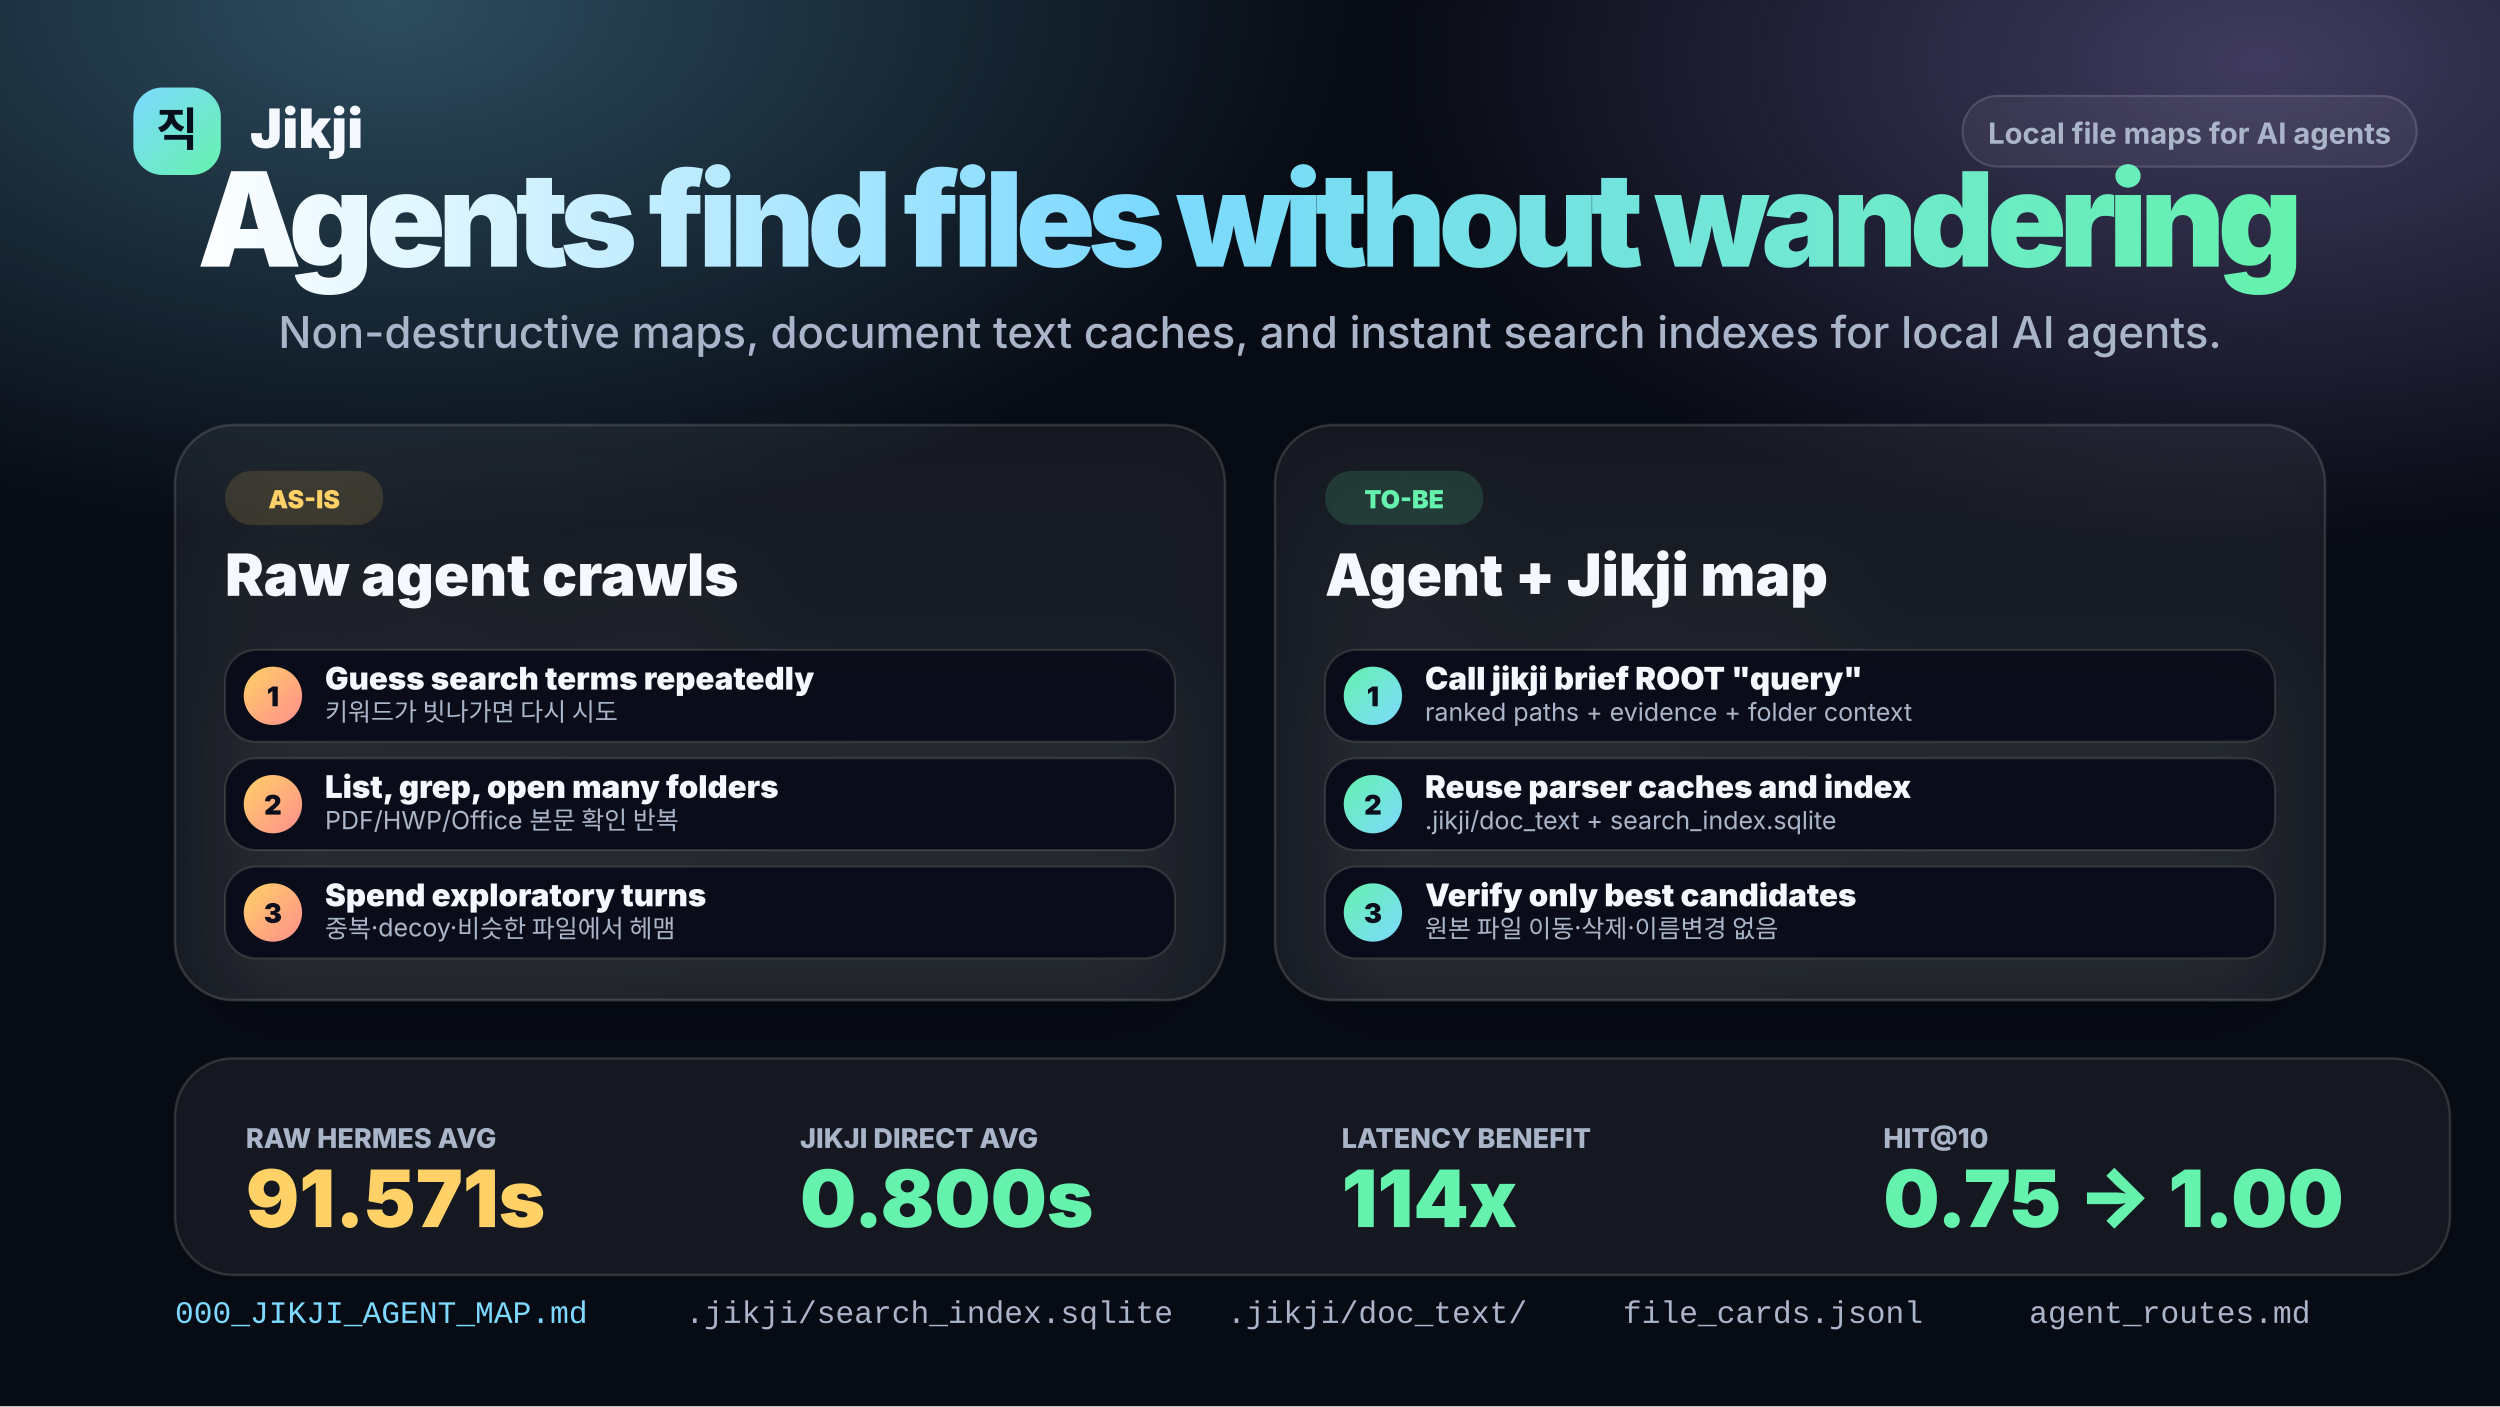
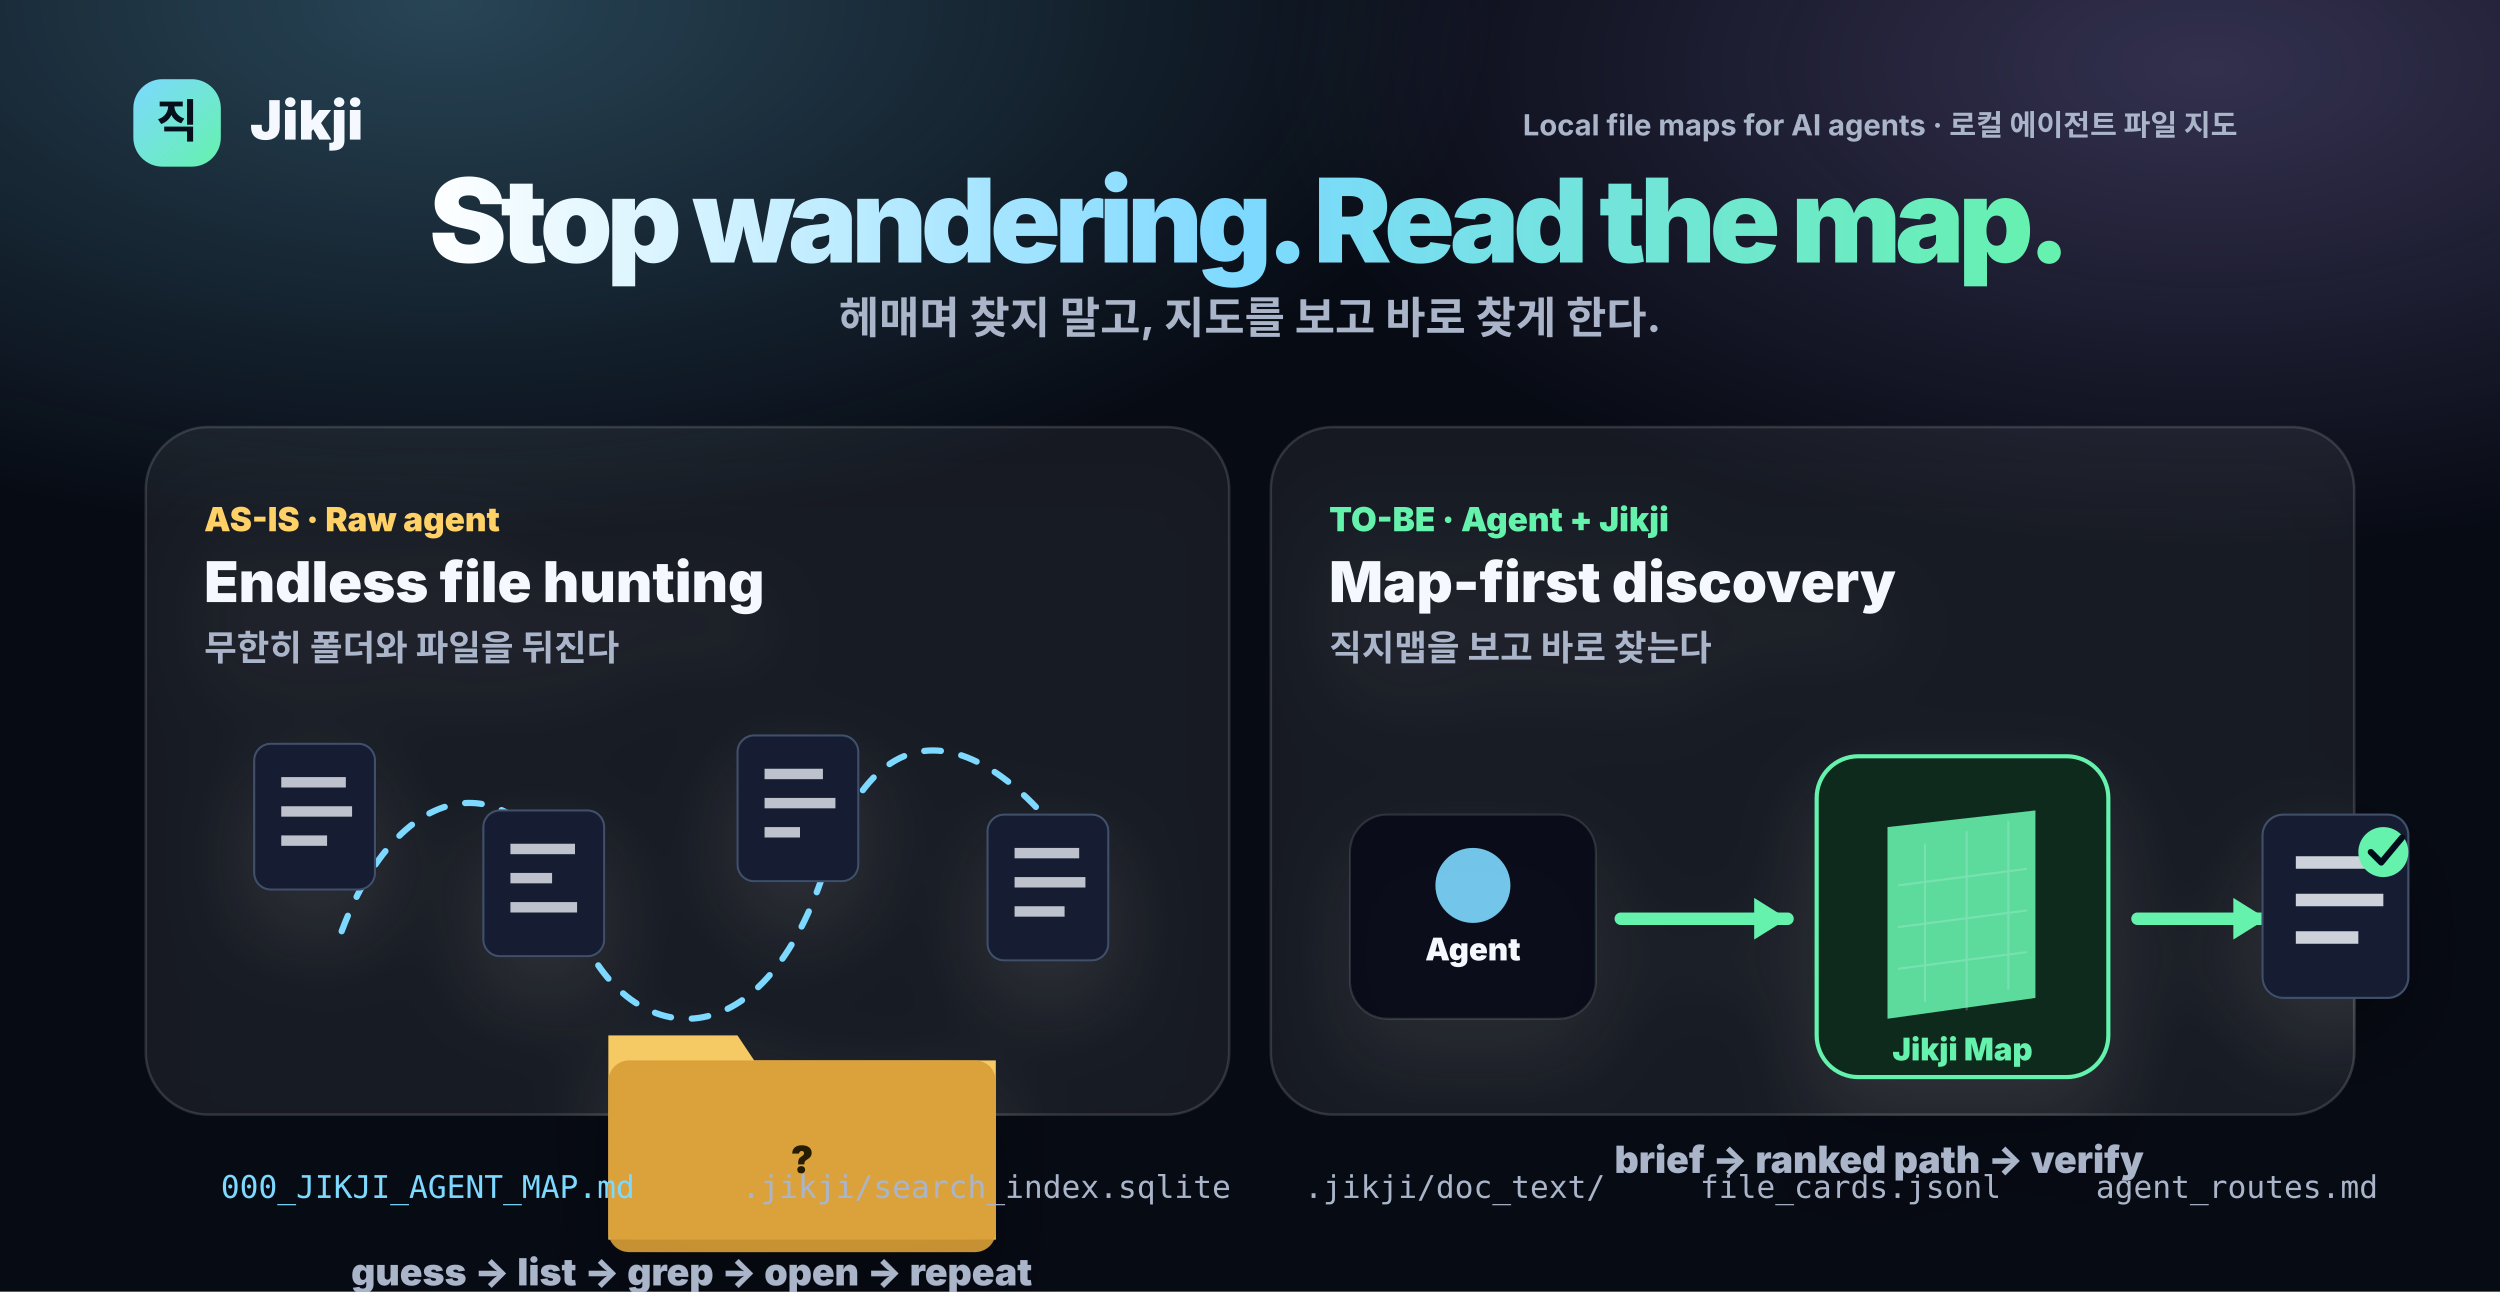
- <svg xmlns="http://www.w3.org/2000/svg" width="1200" height="675" viewBox="0 0 1200 675" role="img" aria-labelledby="title desc">
+ <svg xmlns="http://www.w3.org/2000/svg" width="1200" height="620" viewBox="0 0 1200 620" role="img" aria-labelledby="title desc">
  <defs>
-     <radialGradient id="bg1" cx="16%" cy="0%" r="55%">
-       <stop offset="0%" stop-color="#7dd9ff" stop-opacity="0.32" />
-       <stop offset="70%" stop-color="#7dd9ff" stop-opacity="0" />
+     <radialGradient id="bgA" cx="18%" cy="0%" r="58%">
+       <stop offset="0" stop-color="#7dd9ff" stop-opacity=".28" />
+       <stop offset=".72" stop-color="#7dd9ff" stop-opacity="0" />
    </radialGradient>
-     <radialGradient id="bg2" cx="90%" cy="4%" r="48%">
-       <stop offset="0%" stop-color="#b8a1ff" stop-opacity="0.32" />
-       <stop offset="72%" stop-color="#b8a1ff" stop-opacity="0" />
+     <radialGradient id="bgB" cx="88%" cy="5%" r="52%">
+       <stop offset="0" stop-color="#b8a1ff" stop-opacity=".25" />
+       <stop offset=".72" stop-color="#b8a1ff" stop-opacity="0" />
    </radialGradient>
-     <linearGradient id="mark" x1="0" y1="0" x2="1" y2="1">
-       <stop offset="0%" stop-color="#7dd9ff" />
-       <stop offset="100%" stop-color="#65f2ad" />
+     <linearGradient id="brand" x1="0" y1="0" x2="1" y2="1">
+       <stop offset="0" stop-color="#7dd9ff" />
+       <stop offset="1" stop-color="#65f2ad" />
    </linearGradient>
    <linearGradient id="titleGrad" x1="0" y1="0" x2="1" y2="0">
-       <stop offset="0%" stop-color="#ffffff" />
-       <stop offset="45%" stop-color="#7dd9ff" />
-       <stop offset="100%" stop-color="#65f2ad" />
-     </linearGradient>
-     <linearGradient id="bad" x1="0" y1="0" x2="1" y2="1">
-       <stop offset="0%" stop-color="#ffd166" />
-       <stop offset="100%" stop-color="#ff8e8e" />
-     </linearGradient>
-     <linearGradient id="good" x1="0" y1="0" x2="1" y2="1">
-       <stop offset="0%" stop-color="#65f2ad" />
-       <stop offset="100%" stop-color="#7dd9ff" />
+       <stop offset="0" stop-color="#fff" />
+       <stop offset=".5" stop-color="#7dd9ff" />
+       <stop offset="1" stop-color="#65f2ad" />
    </linearGradient>
    <filter id="shadow" x="-20%" y="-20%" width="140%" height="140%">
-       <feDropShadow dx="0" dy="18" stdDeviation="20" flood-color="#000000" flood-opacity="0.35" />
+       <feDropShadow dx="0" dy="18" stdDeviation="20" flood-color="#000" flood-opacity=".35" />
    </filter>
    <style>
-       .sans { font-family: Inter, ui-sans-serif, system-ui, -apple-system, BlinkMacSystemFont, "Segoe UI", "Noto Sans KR", Arial, sans-serif; }
-       .mono { font-family: "SFMono-Regular", Consolas, "Liberation Mono", monospace; }
-       .muted { fill: #aab5ca; }
-       .text { fill: #f5f8ff; }
-       .blue { fill: #7dd9ff; }
-       .green { fill: #65f2ad; }
-       .amber { fill: #ffd166; }
-       .panel { fill: rgba(255,255,255,0.055); stroke: rgba(255,255,255,0.14); stroke-width: 1.2; }
-       .inner { fill: rgba(7,11,20,0.63); stroke: rgba(255,255,255,0.12); stroke-width: 1; }
+       .sans{font-family:Inter,ui-sans-serif,system-ui,-apple-system,BlinkMacSystemFont,"Segoe UI","Noto Sans KR",Arial,sans-serif}.mono{font-family:"SFMono-Regular",Consolas,monospace}.text{fill:#f5f8ff}.muted{fill:#aab5ca}.blue{fill:#7dd9ff}.green{fill:#65f2ad}.amber{fill:#ffd166}.panel{fill:rgba(255,255,255,.055);stroke:rgba(255,255,255,.14);stroke-width:1.2}.inner{fill:rgba(7,11,20,.66);stroke:rgba(255,255,255,.12);stroke-width:1}.file{fill:#151f33;stroke:#42506b;stroke-width:1}.paper{fill:#f5f8ff}.folder{fill:#ffd166}.map{fill:#65f2ad}.line{stroke:#7dd9ff;stroke-width:3;stroke-linecap:round;stroke-dasharray:8 10}.direct{stroke:#65f2ad;stroke-width:6;stroke-linecap:round}.thin{stroke:rgba(255,255,255,.18);stroke-width:1}
    </style>
  </defs>
-   <rect width="1200" height="675" fill="#070b14" />
-   <rect width="1200" height="675" fill="url(#bg1)" />
-   <rect width="1200" height="675" fill="url(#bg2)" />
+   <rect width="1200" height="620" fill="#070b14" />
+   <rect width="1200" height="620" fill="url(#bgA)" />
+   <rect width="1200" height="620" fill="url(#bgB)" />
  <g class="sans">
-     <g transform="translate(64 42)">
-       <rect x="0" y="0" width="42" height="42" rx="14" fill="url(#mark)" />
+     <g transform="translate(64 38)">
+       <rect width="42" height="42" rx="14" fill="url(#brand)" />
      <text x="21" y="28" text-anchor="middle" font-size="22" font-weight="950" fill="#06101c">직</text>
      <text x="56" y="29" font-size="26" font-weight="950" class="text">Jikji</text>
-       <rect x="878" y="4" width="218" height="34" rx="17" fill="rgba(255,255,255,0.055)" stroke="rgba(255,255,255,0.15)" />
-       <text x="987" y="27" text-anchor="middle" font-size="14" font-weight="750" class="muted">Local file maps for AI agents</text>
+       <text x="1010" y="27" text-anchor="end" font-size="14" font-weight="750" class="muted">Local file maps for AI agents · 로컬 에이전트 파일 지도</text>
    </g>
-     <text x="600" y="128" text-anchor="middle" font-size="63" font-weight="950" letter-spacing="-3.6" fill="url(#titleGrad)">Agents find files without wandering</text>
-     <text x="600" y="167" text-anchor="middle" font-size="21" font-weight="520" class="muted">Non-destructive maps, document text caches, and instant search indexes for local AI agents.</text>
-     <g transform="translate(84 204)" filter="url(#shadow)">
-       <rect class="panel" x="0" y="0" width="504" height="276" rx="28" />
-       <rect x="24" y="22" width="76" height="26" rx="13" fill="rgba(255,209,102,0.14)" />
-       <text x="62" y="40" text-anchor="middle" font-size="12" font-weight="950" class="amber">AS-IS</text>
-       <text x="24" y="82" font-size="28" font-weight="900" class="text">Raw agent crawls</text>
-       <g transform="translate(24 108)">
-         <rect class="inner" x="0" y="0" width="456" height="44" rx="15" />
-         <circle cx="23" cy="22" r="14" fill="url(#bad)" />
-         <text x="23" y="27" text-anchor="middle" font-size="13" font-weight="900" fill="#07101c">1</text>
-         <text x="48" y="19" font-size="15" font-weight="850" class="text">Guess search terms repeatedly</text>
-         <text x="48" y="34" font-size="12" class="muted">키워드가 빗나가면 다시 시도</text>
-       </g>
-       <g transform="translate(24 160)">
-         <rect class="inner" x="0" y="0" width="456" height="44" rx="15" />
-         <circle cx="23" cy="22" r="14" fill="url(#bad)" />
-         <text x="23" y="27" text-anchor="middle" font-size="13" font-weight="900" fill="#07101c">2</text>
-         <text x="48" y="19" font-size="15" font-weight="850" class="text">List, grep, open many folders</text>
-         <text x="48" y="34" font-size="12" class="muted">PDF/HWP/Office 본문 확인 반복</text>
-       </g>
-       <g transform="translate(24 212)">
-         <rect class="inner" x="0" y="0" width="456" height="44" rx="15" />
-         <circle cx="23" cy="22" r="14" fill="url(#bad)" />
-         <text x="23" y="27" text-anchor="middle" font-size="13" font-weight="900" fill="#07101c">3</text>
-         <text x="48" y="19" font-size="15" font-weight="850" class="text">Spend exploratory turns</text>
-         <text x="48" y="34" font-size="12" class="muted">중복·decoy·비슷한 파일에서 헤맴</text>
+     <text x="600" y="126" text-anchor="middle" font-size="56" font-weight="950" letter-spacing="-3" fill="url(#titleGrad)">Stop wandering. Read the map.</text>
+     <text x="600" y="160" text-anchor="middle" font-size="21" font-weight="700" class="muted">헤매며 찾지 말고, 지도를 보고 바로 찾게 한다.</text>
+     <g transform="translate(70 205)" filter="url(#shadow)">
+       <rect class="panel" width="520" height="330" rx="30" />
+       <text x="28" y="50" font-size="16" font-weight="950" class="amber">AS-IS · Raw agent</text>
+       <text x="28" y="84" font-size="27" font-weight="950" class="text">Endless file hunting</text>
+       <text x="28" y="112" font-size="17" font-weight="700" class="muted">무한히 폴더와 파일을 뒤진다</text>
+       <g transform="translate(34 142)">
+         <path class="line" d="M60 100 C90 20,150 20,170 88 S260 170,292 70 S390 18,430 92" fill="none" />
+         <g transform="translate(18 10)">
+           <rect class="file" x="0" y="0" width="58" height="70" rx="8" />
+           <path class="paper" d="M13 16h31v5H13zm0 14h34v5H13zm0 14h22v5H13z" opacity=".75" />
+         </g>
+         <g transform="translate(128 42)">
+           <rect class="file" x="0" y="0" width="58" height="70" rx="8" />
+           <path class="paper" d="M13 16h31v5H13zm0 14h20v5H13zm0 14h32v5H13z" opacity=".75" />
+         </g>
+         <g transform="translate(250 6)">
+           <rect class="file" x="0" y="0" width="58" height="70" rx="8" />
+           <path class="paper" d="M13 16h28v5H13zm0 14h34v5H13zm0 14h17v5H13z" opacity=".75" />
+         </g>
+         <g transform="translate(370 44)">
+           <rect class="file" x="0" y="0" width="58" height="70" rx="8" />
+           <path class="paper" d="M13 16h31v5H13zm0 14h34v5H13zm0 14h24v5H13z" opacity=".75" />
+         </g>
+         <g transform="translate(188 134)">
+           <path class="folder" d="M0 16h62l8 12h116v86H0z" opacity=".95" />
+           <rect x="0" y="28" width="186" height="92" rx="10" fill="#d89d35" opacity=".9" />
+           <text x="93" y="82" text-anchor="middle" font-size="18" font-weight="900" fill="#271a06">?</text>
+         </g>
+         <text x="228" y="270" text-anchor="middle" font-size="18" font-weight="850" class="muted">guess → list → grep → open → repeat</text>
      </g>
    </g>
-     <g transform="translate(612 204)" filter="url(#shadow)">
-       <rect class="panel" x="0" y="0" width="504" height="276" rx="28" />
-       <rect x="24" y="22" width="76" height="26" rx="13" fill="rgba(101,242,173,0.14)" />
-       <text x="62" y="40" text-anchor="middle" font-size="12" font-weight="950" class="green">TO-BE</text>
-       <text x="24" y="82" font-size="28" font-weight="900" class="text">Agent + Jikji map</text>
-       <g transform="translate(24 108)">
-         <rect class="inner" x="0" y="0" width="456" height="44" rx="15" />
-         <circle cx="23" cy="22" r="14" fill="url(#good)" />
-         <text x="23" y="27" text-anchor="middle" font-size="13" font-weight="900" fill="#07101c">1</text>
-         <text x="48" y="19" font-size="15" font-weight="850" class="text">Call jikji brief ROOT "query"</text>
-         <text x="48" y="34" font-size="12" class="muted">ranked paths + evidence + folder context</text>
-       </g>
-       <g transform="translate(24 160)">
-         <rect class="inner" x="0" y="0" width="456" height="44" rx="15" />
-         <circle cx="23" cy="22" r="14" fill="url(#good)" />
-         <text x="23" y="27" text-anchor="middle" font-size="13" font-weight="900" fill="#07101c">2</text>
-         <text x="48" y="19" font-size="15" font-weight="850" class="text">Reuse parser caches and index</text>
-         <text x="48" y="34" font-size="12" class="muted">.jikji/doc_text + search_index.sqlite</text>
-       </g>
-       <g transform="translate(24 212)">
-         <rect class="inner" x="0" y="0" width="456" height="44" rx="15" />
-         <circle cx="23" cy="22" r="14" fill="url(#good)" />
-         <text x="23" y="27" text-anchor="middle" font-size="13" font-weight="900" fill="#07101c">3</text>
-         <text x="48" y="19" font-size="15" font-weight="850" class="text">Verify only best candidates</text>
-         <text x="48" y="34" font-size="12" class="muted">원본 파일 이동·삭제·이름변경 없음</text>
+     <g transform="translate(610 205)" filter="url(#shadow)">
+       <rect class="panel" width="520" height="330" rx="30" />
+       <text x="28" y="50" font-size="16" font-weight="950" class="green">TO-BE · Agent + Jikji</text>
+       <text x="28" y="84" font-size="27" font-weight="950" class="text">Map-first discovery</text>
+       <text x="28" y="112" font-size="17" font-weight="700" class="muted">직지맵을 보고 바로 찾는다</text>
+       <g transform="translate(38 144)">
+         <g transform="translate(0 42)">
+           <rect class="inner" width="118" height="98" rx="18" />
+           <circle cx="59" cy="34" r="18" fill="#7dd9ff" opacity=".9" />
+           <text x="59" y="70" text-anchor="middle" font-size="15" font-weight="900" class="text">Agent</text>
+         </g>
+         <path class="direct" d="M130 92 L210 92" />
+         <polygon points="210,92 194,82 194,102" fill="#65f2ad" />
+         <g transform="translate(224 14)">
+           <rect width="140" height="154" rx="20" fill="#10291e" stroke="#65f2ad" stroke-width="2" />
+           <path d="M34 34 L105 26 L105 116 L34 126 Z" fill="#65f2ad" opacity=".88" />
+           <path d="M52 42 L52 118 M72 36 L72 122 M92 31 L92 112 M39 62 L101 54 M39 82 L101 74 M39 102 L101 94" class="thin" />
+           <text x="70" y="146" text-anchor="middle" font-size="15" font-weight="950" class="green">Jikji Map</text>
+         </g>
+         <path class="direct" d="M378 92 L440 92" />
+         <polygon points="440,92 424,82 424,102" fill="#65f2ad" />
+         <g transform="translate(438 42)">
+           <rect class="file" width="70" height="88" rx="10" fill="#102033" stroke="#65f2ad" stroke-width="2" />
+           <path class="paper" d="M16 20h38v6H16zm0 18h42v6H16zm0 18h30v6H16z" opacity=".82" />
+           <circle cx="58" cy="18" r="12" fill="#65f2ad" />
+           <path d="M52 18l5 5 10-12" fill="none" stroke="#06101c" stroke-width="3" stroke-linecap="round" stroke-linejoin="round" />
+         </g>
+         <text x="254" y="214" text-anchor="middle" font-size="18" font-weight="850" class="muted">brief → ranked path → verify</text>
      </g>
    </g>
-     <g transform="translate(84 508)">
-       <rect class="panel" x="0" y="0" width="1092" height="104" rx="28" />
-       <g transform="translate(34 25)">
-         <text x="0" y="18" font-size="13" font-weight="800" class="muted">RAW HERMES AVG</text>
-         <text x="0" y="56" font-size="38" font-weight="950" class="amber">91.571s</text>
-       </g>
-       <g transform="translate(300 25)">
-         <text x="0" y="18" font-size="13" font-weight="800" class="muted">JIKJI DIRECT AVG</text>
-         <text x="0" y="56" font-size="38" font-weight="950" class="green">0.800s</text>
-       </g>
-       <g transform="translate(560 25)">
-         <text x="0" y="18" font-size="13" font-weight="800" class="muted">LATENCY BENEFIT</text>
-         <text x="0" y="56" font-size="38" font-weight="950" class="green">114x</text>
-       </g>
-       <g transform="translate(820 25)">
-         <text x="0" y="18" font-size="13" font-weight="800" class="muted">HIT@10</text>
-         <text x="0" y="56" font-size="38" font-weight="950" class="green">0.75 → 1.00</text>
-       </g>
-     </g>
-     <g transform="translate(84 635)" class="mono">
+     <g transform="translate(106 575)" class="mono">
      <text x="0" y="0" font-size="15" class="blue">000_JIKJI_AGENT_MAP.md</text>
-       <text x="245" y="0" font-size="15" class="muted">.jikji/search_index.sqlite</text>
-       <text x="505" y="0" font-size="15" class="muted">.jikji/doc_text/</text>
-       <text x="695" y="0" font-size="15" class="muted">file_cards.jsonl</text>
-       <text x="890" y="0" font-size="15" class="muted">agent_routes.md</text>
+       <text x="250" y="0" font-size="15" class="muted">.jikji/search_index.sqlite</text>
+       <text x="520" y="0" font-size="15" class="muted">.jikji/doc_text/</text>
+       <text x="710" y="0" font-size="15" class="muted">file_cards.jsonl</text>
+       <text x="900" y="0" font-size="15" class="muted">agent_routes.md</text>
    </g>
  </g>
</svg>
